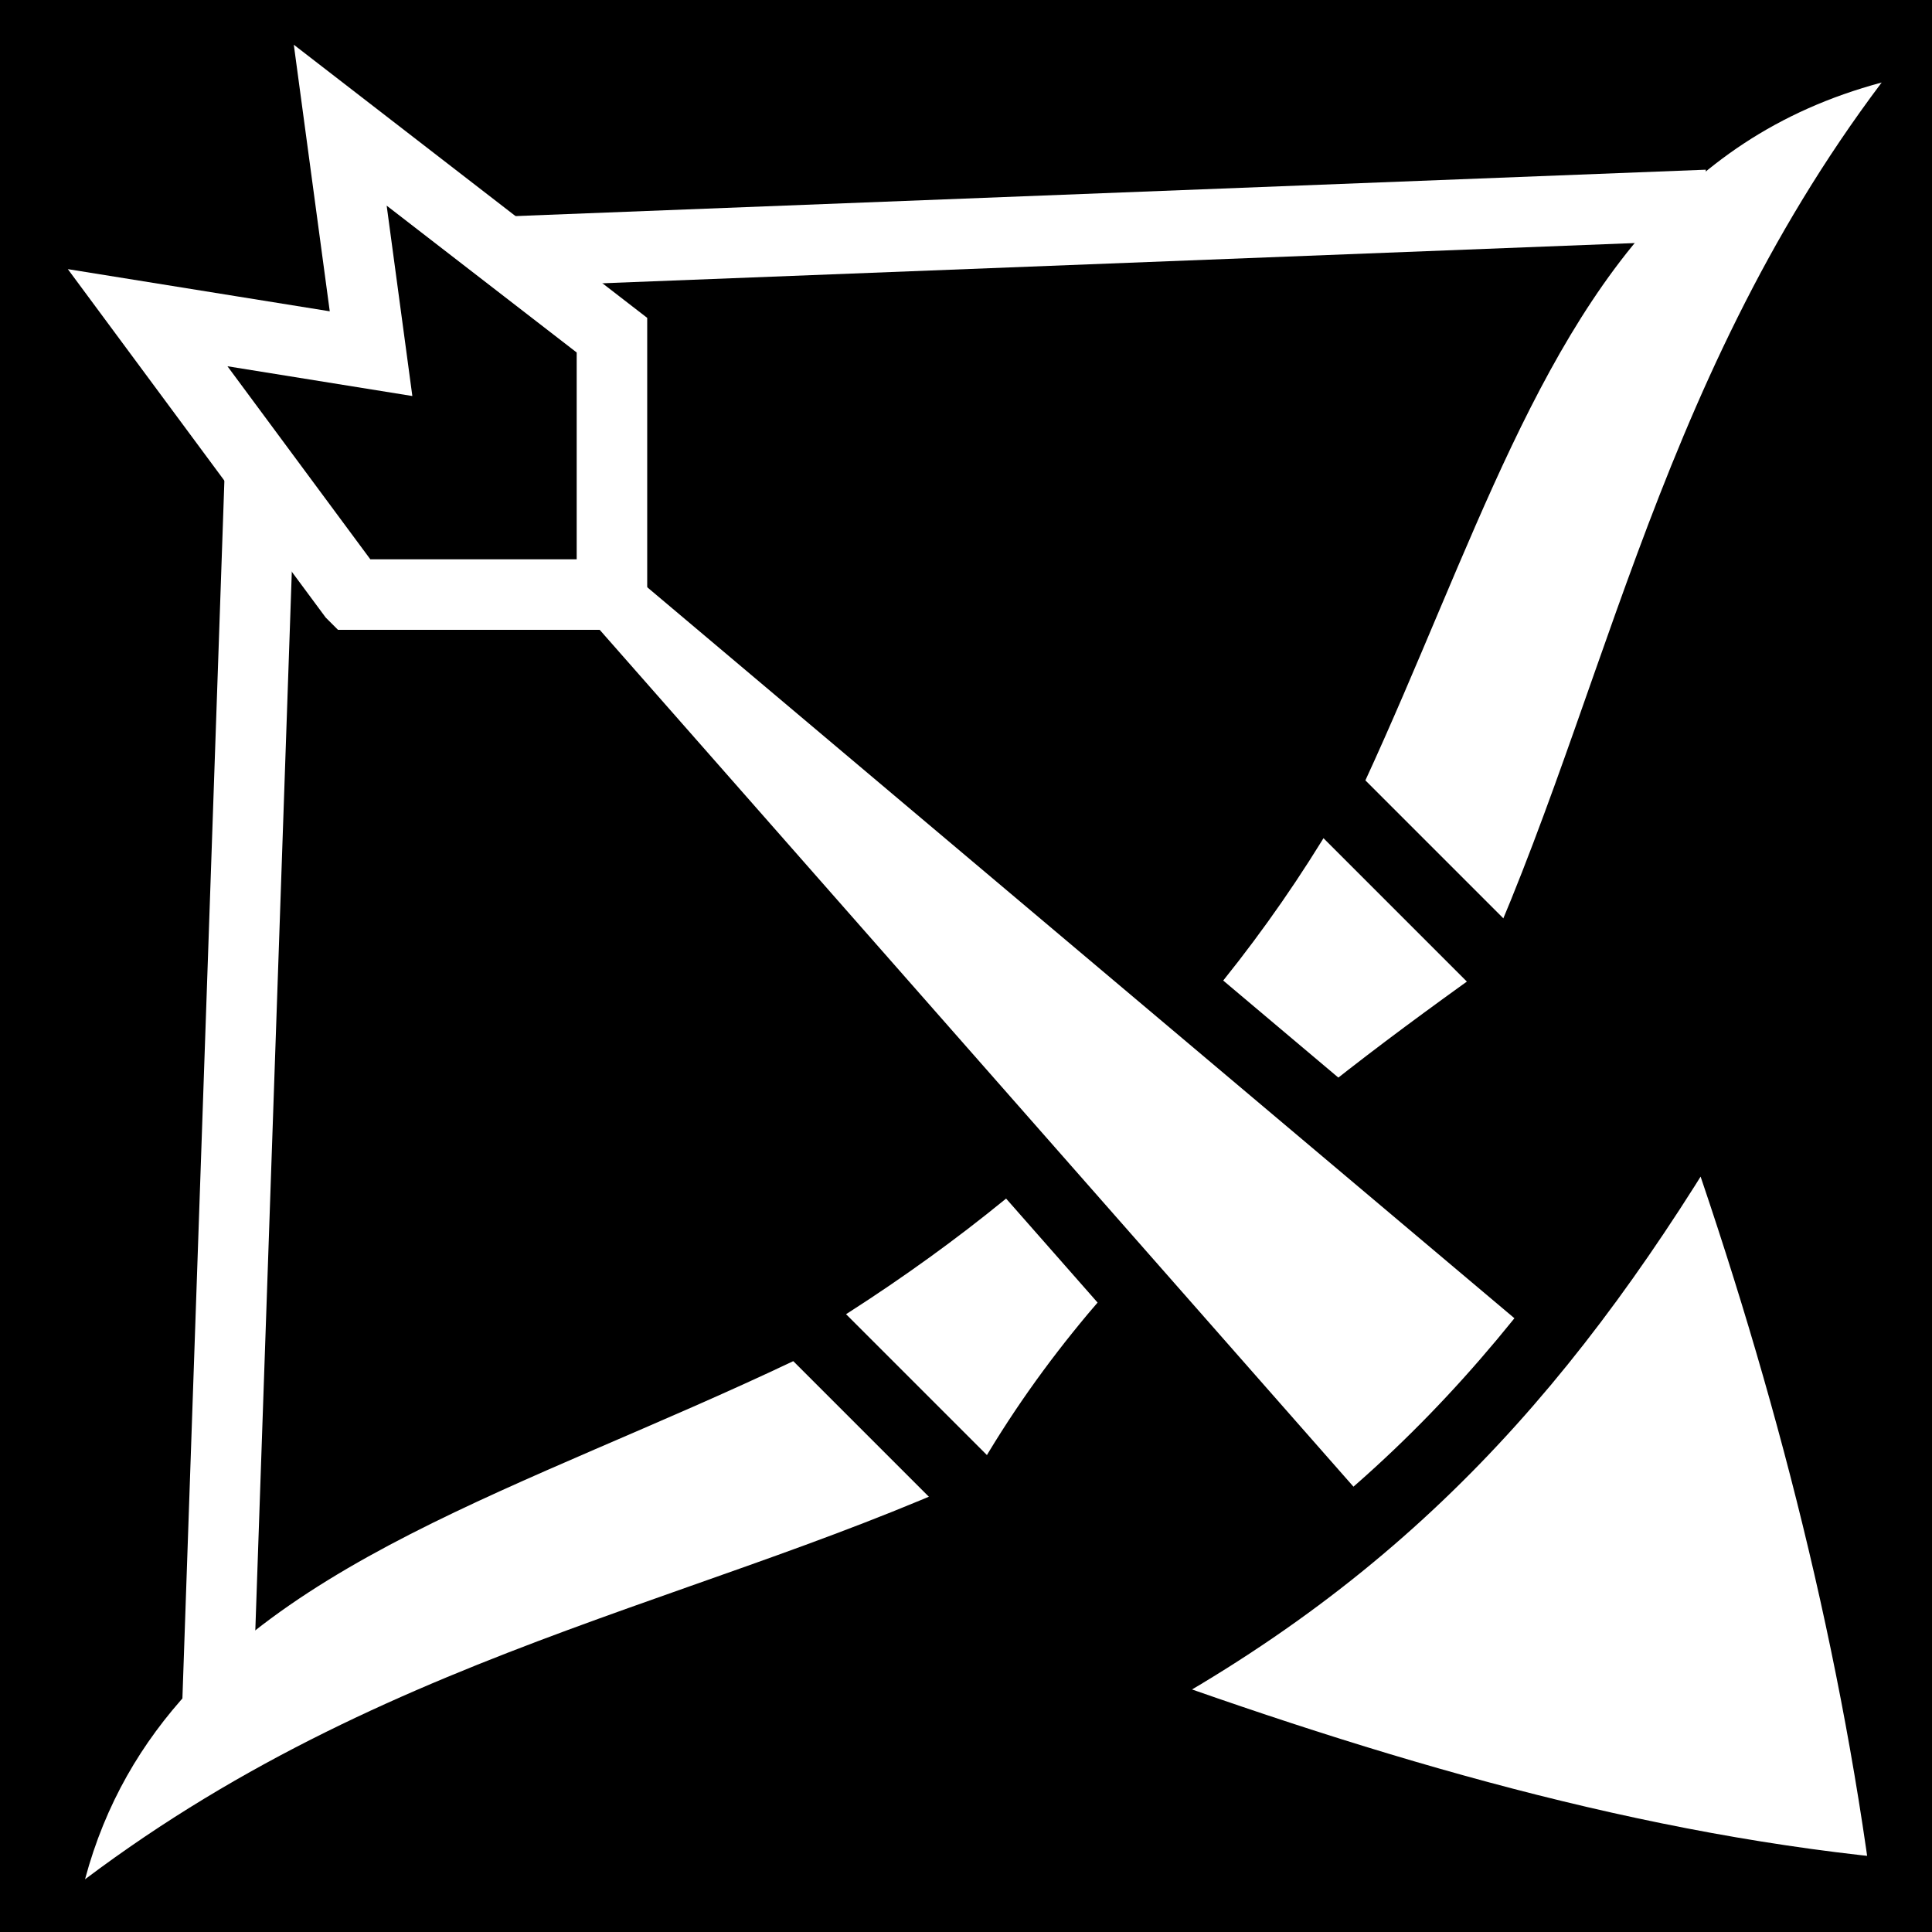
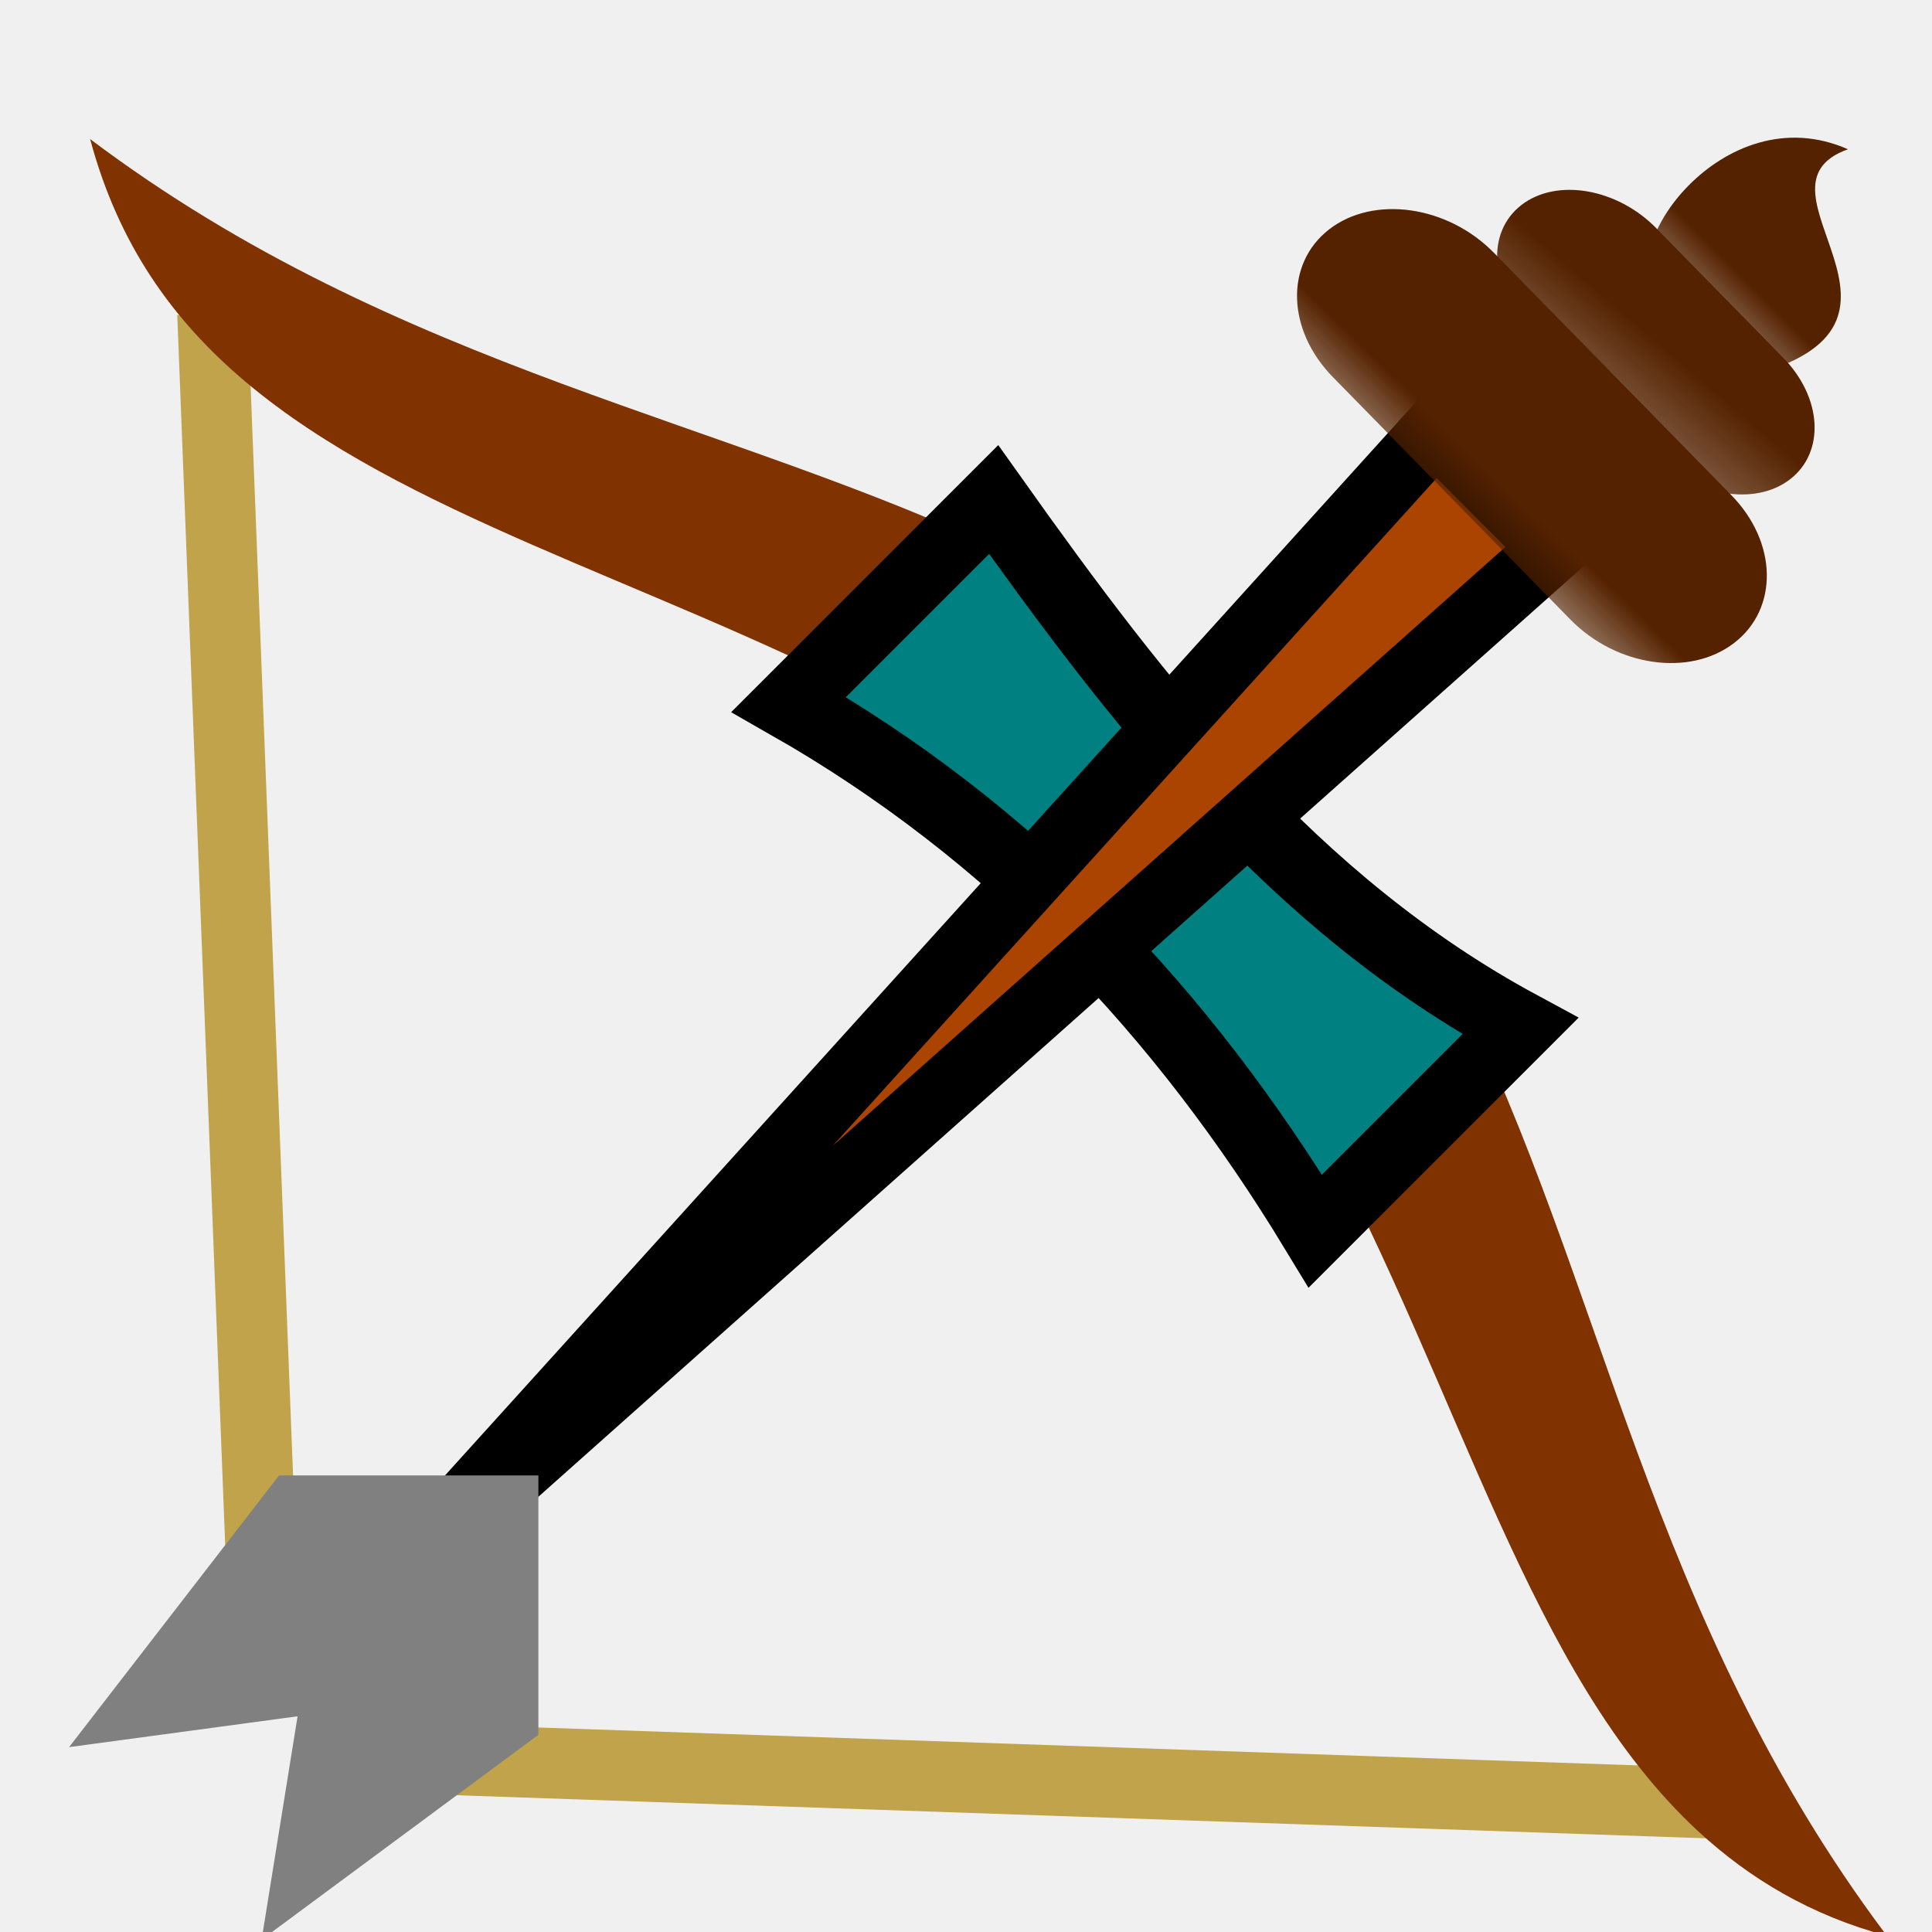
- <svg xmlns="http://www.w3.org/2000/svg" viewBox="0 0 512 512">
-   <path d="m0,0h512v512h-512z" />
-   <g transform="matrix(18.68858,0,0,18.68858,-4640.25,-7250.383)">
-     <path d="m271.529,391.338c-1.878,2.232-2.794,5.651-4.486,8.949l1.989,1.989c1.975-4.08 2.644-8.762 5.944-13.148-1.487.399-2.568,1.165-3.447,2.21zm-20.55,20.595c-.675.731-1.193,1.601-1.48,2.674 4.492-3.381 9.293-4.016 13.435-6.099l-1.967-1.967c-3.786,2.039-7.777,2.997-9.988,5.392z" fill="#fff" fill-rule="evenodd" />
-     <path d="m266.959,399.035 2.906,2.906c-2.91,2.068-5.721,4.235-7.467,7.467l-2.906-2.906c3.099-1.879 5.659-4.297 7.467-7.467z" fill="#fff" stroke="#000" />
-     <path d="m254.82,391.553 17.681-.689m-21.125,21.302 .633-18.363" fill="none" stroke="#fff" />
-     <path d="m252.064,391.073-.537.582 16.407,18.651 3.177-3.177-19.046-16.055z" fill="#fff" stroke="#000" />
-     <path d="m263.994,412.017c3.731,1.355 7.493,2.477 11.357,2.818-.496-3.844-1.488-7.622-2.818-11.357-2.224,3.762-4.565,6.43-8.539,8.539z" fill="#fff" stroke="#000" />
-     <path d="m253.292,396.388-2.905-3.925 3.168.51-.437-3.24 3.853,2.978 1e-05,3.678-3.678,2e-05z" stroke="#fff" />
-   </g>
+ <svg xmlns="http://www.w3.org/2000/svg" xmlns:xlink="http://www.w3.org/1999/xlink" viewBox="0 0 512 512" id="svg2" version="1.1" width="100%" height="100%">
+   <defs id="defs22">
+     <linearGradient id="linearGradient3104">
+       <stop style="stop-color:#552200;stop-opacity:1;" offset="0" id="stop3106" />
+       <stop style="stop-color:#552200;stop-opacity:0;" offset="1" id="stop3108" />
+     </linearGradient>
+     <linearGradient id="linearGradient3096">
+       <stop style="stop-color:#552200;stop-opacity:1;" offset="0" id="stop3098" />
+       <stop style="stop-color:#552200;stop-opacity:0;" offset="1" id="stop3100" />
+     </linearGradient>
+     <linearGradient id="linearGradient3088">
+       <stop style="stop-color:#552200;stop-opacity:1;" offset="0" id="stop3090" />
+       <stop style="stop-color:#552200;stop-opacity:0;" offset="1" id="stop3092" />
+     </linearGradient>
+     <linearGradient xlink:href="#linearGradient3088" id="linearGradient3094" x1="396.555" y1="126.183" x2="370.476" y2="153.029" gradientUnits="userSpaceOnUse" />
+     <linearGradient xlink:href="#linearGradient3096" id="linearGradient3102" x1="463.287" y1="74.792" x2="438.742" y2="99.337" gradientUnits="userSpaceOnUse" />
+     <linearGradient xlink:href="#linearGradient3104" id="linearGradient3110" x1="438.742" y1="90.133" x2="388.118" y2="149.194" gradientUnits="userSpaceOnUse" />
+   </defs>
+   <path style="fill:#ffff00;stroke:#c1a34b;stroke-width:18.689;stroke-opacity:1" id="path12" d="M 69.191,413.55 56.316,83.112 M 454.413,477.904 111.231,466.071" />
+   <path style="fill:#803300;fill-rule:evenodd" id="path8" d="m 65.182,101.273 c 41.705,35.097 105.617,52.22 167.25,83.831 l 37.166,-37.166 C 193.343,111.025 105.848,98.532 23.884,36.852 31.333,64.649 45.666,84.852 65.18,101.275 z M 450.064,485.329 c 13.665,12.617 29.913,22.295 49.97,27.668 C 436.853,429.039 424.99,339.33 386.056,261.917 l -36.753,36.753 c 38.104,70.762 56.006,145.337 100.763,186.66 z" />
+   <path style="fill:#008080;stroke:#000000;stroke-width:18.689" id="path10" d="m 209.024,186.693 54.313,-54.313 c 38.644,54.393 79.146,106.925 139.553,139.553 l -54.313,54.313 C 313.458,268.33 268.267,220.484 209.024,186.693 z" />
+   <path style="fill:#aa4400;stroke:#000000;stroke-width:17.599" id="path14" d="M 81.927,443.93 76.049,444.19 411.758,145.325 380.424,113.932 z" />
+   <path style="fill:#808080;fill-opacity:1;stroke:none" id="path18" d="m 142.679,459.744 -73.349,54.3 9.531,-59.209 -60.557,8.173 55.647,-72.005 68.727,-1.8e-4 3.8e-4,68.742 z" />
+   <path id="path3013" d="m 353.232,99.939 62.941,64.248 c 12.261,12.516 31.67,15.271 43.44,6.168 11.77,-9.104 11.458,-26.629 -0.803,-39.145 L 395.869,66.962 C 383.608,54.446 364.029,51.667 352.258,60.77 c -11.77,9.104 -11.287,26.653 0.974,39.169 z" style="fill:url(#linearGradient3094);fill-opacity:1" />
+   <path id="path3015" d="m 405.172,86.578 33.619,34.318 c 10.375,10.591 26.281,13.323 35.6,6.116 9.319,-7.208 8.533,-21.634 -1.843,-32.225 L 438.93,60.469 C 428.554,49.878 412.509,47.122 403.189,54.33 c -9.32,7.208 -8.392,21.657 1.983,32.248 z" style="fill:url(#linearGradient3110);fill-opacity:1" />
+   <path id="path3017" d="m 439.868,77.323 c -12.826,-10.031 16.552,-52.492 49.851,-37.767 -28.742,10.273 27.668,46.546 -26.601,60.209" style="fill:url(#linearGradient3102);fill-rule:evenodd;fill-opacity:1" />
</svg>
